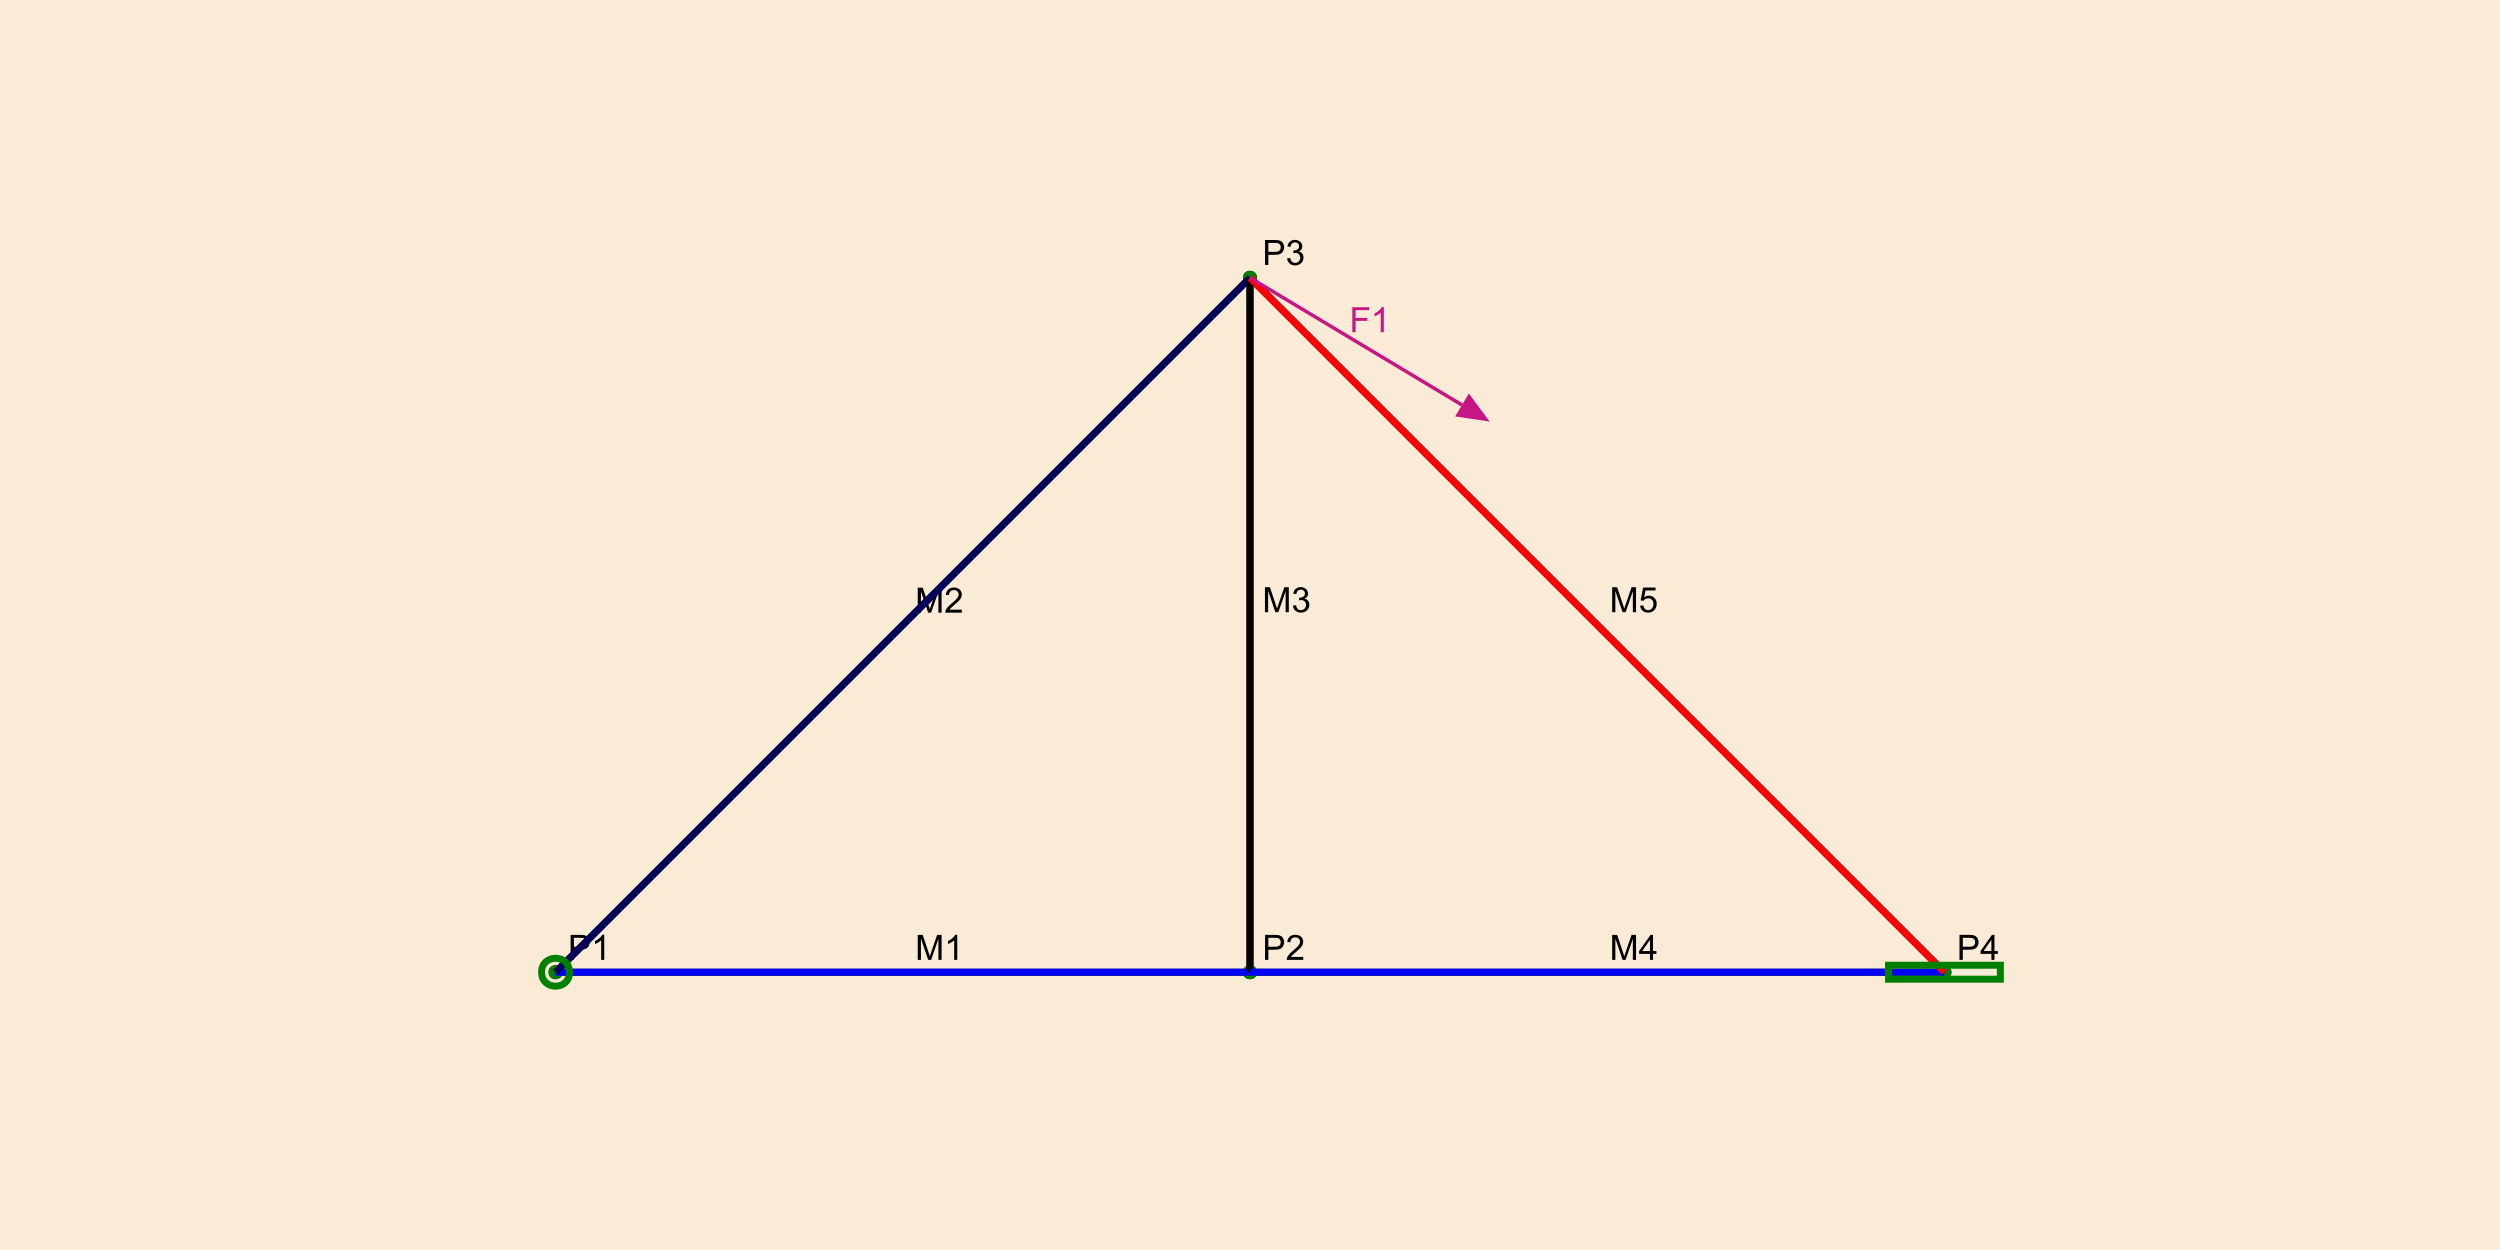
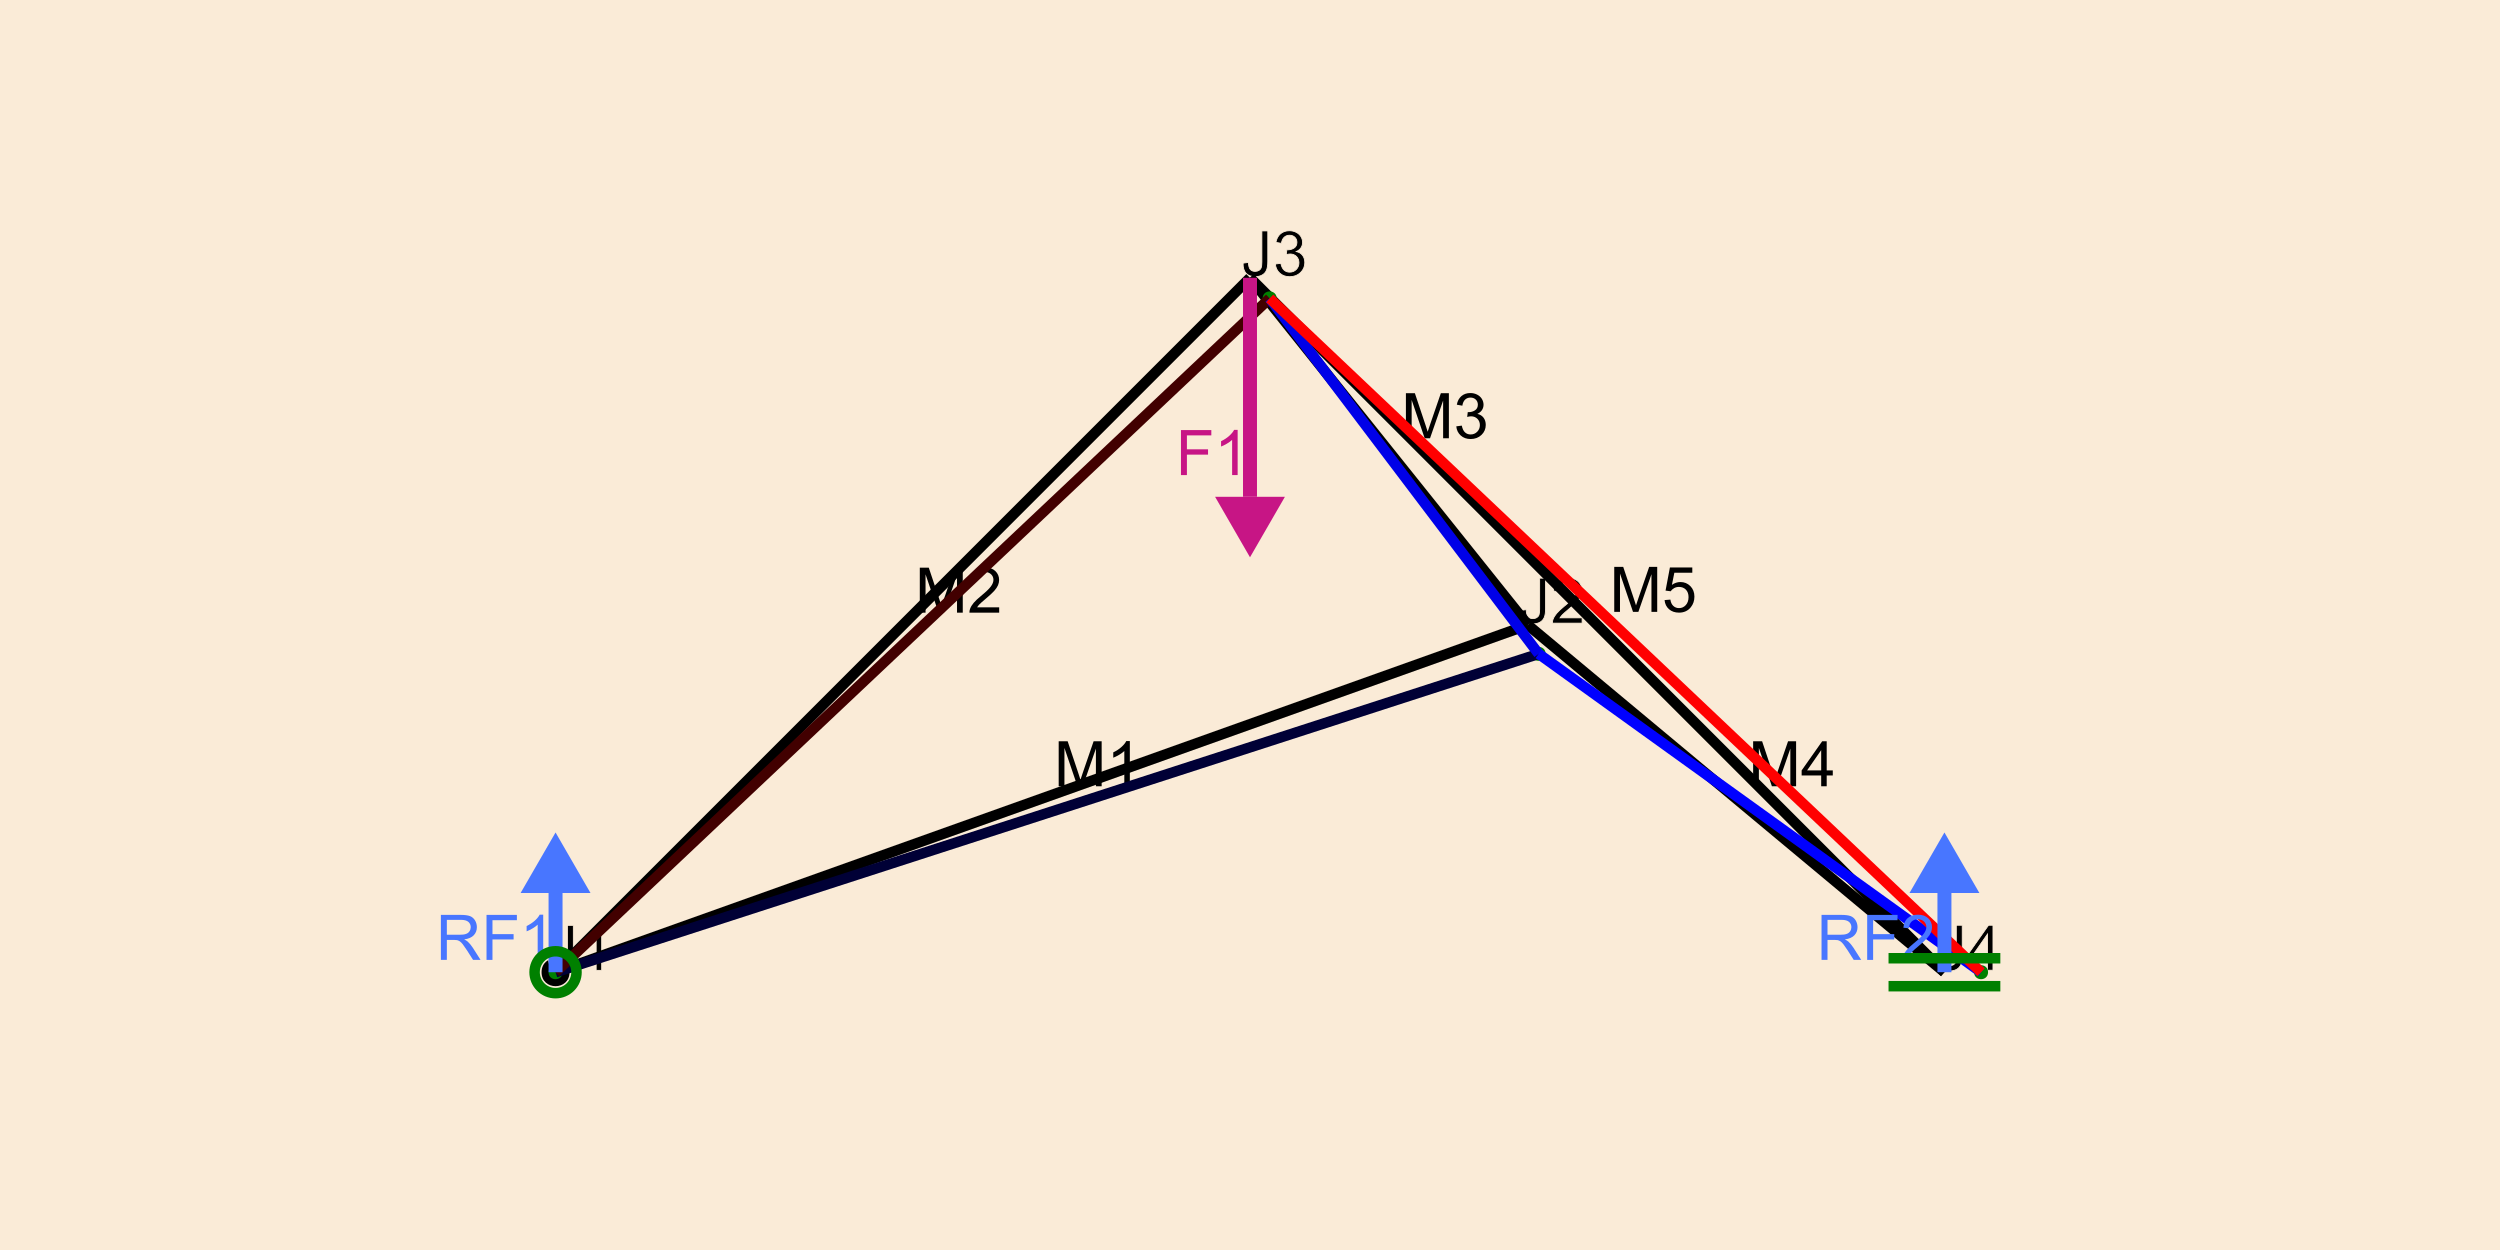
<svg xmlns="http://www.w3.org/2000/svg" xmlns:xlink="http://www.w3.org/1999/xlink" width="715.542pt" height="357.771pt" viewBox="0 0 715.542 357.771" version="1.1">
  <defs>
    <g>
      <symbol overflow="visible" id="glyph0-0">
-         <path style="stroke:none;" d="M 1.25 0 L 1.25 -6.25 L 6.25 -6.25 L 6.25 0 Z M 1.406 -0.156 L 6.094 -0.156 L 6.094 -6.094 L 1.406 -6.094 Z M 1.406 -0.156 " />
+         <path style="stroke:none;" d="M 2.25 0 L 2.25 -11.25 L 11.25 -11.25 L 11.25 0 Z M 2.531 -0.281 L 10.969 -0.281 L 10.969 -10.969 L 2.531 -10.969 Z M 2.531 -0.281 " />
      </symbol>
      <symbol overflow="visible" id="glyph0-1">
-         <path style="stroke:none;" d="M 0.773 0 L 0.773 -7.156 L 3.473 -7.156 C 3.945 -7.152 4.309 -7.133 4.562 -7.09 C 4.91 -7.027 5.203 -6.914 5.441 -6.754 C 5.68 -6.586 5.871 -6.355 6.016 -6.062 C 6.16 -5.766 6.234 -5.441 6.234 -5.086 C 6.234 -4.477 6.039 -3.961 5.652 -3.543 C 5.266 -3.117 4.566 -2.906 3.555 -2.91 L 1.719 -2.91 L 1.719 0 Z M 1.719 -3.754 L 3.57 -3.754 C 4.18 -3.75 4.613 -3.863 4.871 -4.094 C 5.125 -4.32 5.254 -4.641 5.258 -5.059 C 5.254 -5.355 5.18 -5.613 5.031 -5.828 C 4.879 -6.039 4.68 -6.18 4.434 -6.25 C 4.273 -6.289 3.98 -6.309 3.551 -6.312 L 1.719 -6.312 Z M 1.719 -3.754 " />
+         <path style="stroke:none;" d="M 1.336 0 L 1.336 -12.883 L 3.902 -12.883 L 6.953 -3.762 C 7.23 -2.91 7.434 -2.273 7.566 -1.855 C 7.711 -2.32 7.941 -3.008 8.254 -3.922 L 11.336 -12.883 L 13.633 -12.883 L 13.633 0 L 11.988 0 L 11.988 -10.785 L 8.242 0 L 6.707 0 L 2.98 -10.969 L 2.98 0 Z M 1.336 0 " />
      </symbol>
      <symbol overflow="visible" id="glyph0-2">
-         <path style="stroke:none;" d="M 3.727 0 L 2.848 0 L 2.848 -5.602 C 2.637 -5.398 2.359 -5.195 2.016 -4.992 C 1.672 -4.789 1.363 -4.637 1.09 -4.539 L 1.09 -5.391 C 1.582 -5.621 2.012 -5.898 2.379 -6.23 C 2.746 -6.555 3.004 -6.875 3.16 -7.188 L 3.727 -7.188 Z M 3.727 0 " />
+         <path style="stroke:none;" d="M 6.707 0 L 5.125 0 L 5.125 -10.082 C 4.742 -9.715 4.242 -9.352 3.625 -8.988 C 3.004 -8.625 2.449 -8.352 1.961 -8.172 L 1.961 -9.703 C 2.844 -10.117 3.617 -10.621 4.281 -11.215 C 4.941 -11.805 5.41 -12.379 5.688 -12.938 L 6.707 -12.938 Z M 6.707 0 " />
      </symbol>
      <symbol overflow="visible" id="glyph0-3">
-         <path style="stroke:none;" d="M 5.035 -0.844 L 5.035 0 L 0.305 0 C 0.297 -0.211 0.328 -0.414 0.406 -0.609 C 0.523 -0.93 0.719 -1.246 0.984 -1.562 C 1.25 -1.871 1.633 -2.234 2.133 -2.648 C 2.91 -3.281 3.434 -3.785 3.711 -4.16 C 3.98 -4.535 4.117 -4.887 4.121 -5.219 C 4.117 -5.566 3.992 -5.859 3.746 -6.102 C 3.496 -6.336 3.172 -6.457 2.773 -6.461 C 2.348 -6.457 2.012 -6.328 1.758 -6.078 C 1.5 -5.82 1.371 -5.469 1.371 -5.023 L 0.469 -5.117 C 0.531 -5.789 0.762 -6.305 1.168 -6.656 C 1.566 -7.008 2.109 -7.184 2.793 -7.188 C 3.477 -7.184 4.02 -6.992 4.422 -6.617 C 4.82 -6.234 5.02 -5.762 5.023 -5.199 C 5.02 -4.91 4.961 -4.629 4.848 -4.355 C 4.727 -4.074 4.535 -3.785 4.266 -3.48 C 3.992 -3.176 3.539 -2.754 2.91 -2.223 C 2.379 -1.777 2.039 -1.477 1.895 -1.32 C 1.742 -1.16 1.621 -1.004 1.523 -0.844 Z M 5.035 -0.844 " />
+         <path style="stroke:none;" d="M 9.062 -1.52 L 9.062 0 L 0.547 0 C 0.531 -0.379 0.594 -0.742 0.73 -1.098 C 0.945 -1.676 1.293 -2.25 1.77 -2.812 C 2.246 -3.375 2.934 -4.023 3.84 -4.766 C 5.238 -5.906 6.188 -6.816 6.68 -7.492 C 7.172 -8.16 7.418 -8.793 7.418 -9.395 C 7.418 -10.02 7.191 -10.551 6.746 -10.98 C 6.293 -11.41 5.711 -11.625 4.992 -11.629 C 4.23 -11.625 3.621 -11.395 3.164 -10.941 C 2.703 -10.48 2.469 -9.848 2.469 -9.043 L 0.844 -9.211 C 0.953 -10.422 1.371 -11.344 2.102 -11.984 C 2.824 -12.617 3.801 -12.938 5.027 -12.938 C 6.262 -12.938 7.238 -12.594 7.961 -11.91 C 8.68 -11.223 9.039 -10.371 9.043 -9.359 C 9.039 -8.84 8.934 -8.336 8.727 -7.84 C 8.512 -7.34 8.164 -6.812 7.676 -6.266 C 7.188 -5.711 6.375 -4.957 5.238 -4 C 4.285 -3.199 3.676 -2.66 3.41 -2.379 C 3.141 -2.094 2.918 -1.805 2.742 -1.52 Z M 9.062 -1.52 " />
      </symbol>
      <symbol overflow="visible" id="glyph0-4">
-         <path style="stroke:none;" d="M 0.422 -1.891 L 1.297 -2.008 C 1.395 -1.504 1.566 -1.145 1.812 -0.93 C 2.055 -0.707 2.352 -0.598 2.699 -0.602 C 3.109 -0.598 3.457 -0.742 3.746 -1.031 C 4.027 -1.316 4.172 -1.668 4.176 -2.094 C 4.172 -2.492 4.039 -2.824 3.777 -3.09 C 3.512 -3.348 3.176 -3.48 2.773 -3.484 C 2.602 -3.48 2.395 -3.449 2.152 -3.391 L 2.25 -4.16 C 2.309 -4.152 2.355 -4.148 2.391 -4.148 C 2.766 -4.148 3.102 -4.246 3.402 -4.441 C 3.699 -4.637 3.848 -4.938 3.852 -5.348 C 3.848 -5.664 3.738 -5.93 3.523 -6.145 C 3.305 -6.355 3.023 -6.461 2.68 -6.465 C 2.336 -6.461 2.051 -6.355 1.824 -6.141 C 1.594 -5.926 1.449 -5.602 1.387 -5.176 L 0.508 -5.332 C 0.613 -5.918 0.855 -6.371 1.238 -6.699 C 1.617 -7.02 2.094 -7.184 2.66 -7.188 C 3.051 -7.184 3.41 -7.098 3.738 -6.934 C 4.066 -6.762 4.316 -6.535 4.496 -6.25 C 4.668 -5.957 4.758 -5.648 4.758 -5.328 C 4.758 -5.016 4.672 -4.734 4.508 -4.48 C 4.336 -4.227 4.09 -4.023 3.77 -3.875 C 4.191 -3.773 4.523 -3.574 4.758 -3.27 C 4.992 -2.961 5.109 -2.574 5.109 -2.113 C 5.109 -1.484 4.879 -0.953 4.426 -0.523 C 3.965 -0.09 3.391 0.121 2.695 0.125 C 2.066 0.121 1.543 -0.062 1.129 -0.434 C 0.711 -0.809 0.477 -1.293 0.422 -1.891 Z M 0.422 -1.891 " />
+         <path style="stroke:none;" d="M 0.758 -3.402 L 2.336 -3.613 C 2.516 -2.711 2.824 -2.062 3.266 -1.672 C 3.699 -1.273 4.23 -1.078 4.859 -1.082 C 5.602 -1.078 6.23 -1.336 6.746 -1.855 C 7.254 -2.367 7.512 -3.004 7.516 -3.77 C 7.512 -4.492 7.273 -5.094 6.801 -5.566 C 6.324 -6.035 5.723 -6.27 4.992 -6.273 C 4.691 -6.27 4.316 -6.211 3.875 -6.102 L 4.051 -7.488 C 4.152 -7.473 4.238 -7.465 4.305 -7.469 C 4.977 -7.465 5.582 -7.641 6.125 -7.996 C 6.66 -8.344 6.93 -8.887 6.934 -9.625 C 6.93 -10.199 6.734 -10.68 6.344 -11.062 C 5.949 -11.445 5.441 -11.637 4.824 -11.637 C 4.207 -11.637 3.695 -11.441 3.285 -11.055 C 2.875 -10.668 2.613 -10.09 2.496 -9.316 L 0.914 -9.598 C 1.105 -10.656 1.543 -11.477 2.23 -12.062 C 2.914 -12.645 3.766 -12.938 4.789 -12.938 C 5.488 -12.938 6.137 -12.785 6.73 -12.484 C 7.32 -12.18 7.773 -11.77 8.09 -11.25 C 8.402 -10.727 8.559 -10.172 8.562 -9.59 C 8.559 -9.031 8.41 -8.523 8.113 -8.066 C 7.812 -7.609 7.371 -7.246 6.785 -6.977 C 7.547 -6.801 8.137 -6.438 8.562 -5.883 C 8.98 -5.328 9.191 -4.633 9.195 -3.805 C 9.191 -2.676 8.781 -1.723 7.965 -0.945 C 7.141 -0.164 6.105 0.223 4.852 0.227 C 3.719 0.223 2.777 -0.109 2.035 -0.781 C 1.285 -1.453 0.859 -2.328 0.758 -3.402 Z M 0.758 -3.402 " />
      </symbol>
      <symbol overflow="visible" id="glyph0-5">
-         <path style="stroke:none;" d="M 3.234 0 L 3.234 -1.715 L 0.125 -1.715 L 0.125 -2.52 L 3.395 -7.156 L 4.109 -7.156 L 4.109 -2.52 L 5.078 -2.52 L 5.078 -1.715 L 4.109 -1.715 L 4.109 0 Z M 3.234 -2.52 L 3.234 -5.746 L 0.992 -2.52 Z M 3.234 -2.52 " />
+         <path style="stroke:none;" d="M 5.82 0 L 5.82 -3.086 L 0.227 -3.086 L 0.227 -4.535 L 6.109 -12.883 L 7.398 -12.883 L 7.398 -4.535 L 9.141 -4.535 L 9.141 -3.086 L 7.398 -3.086 L 7.398 0 Z M 5.82 -4.535 L 5.82 -10.344 L 1.785 -4.535 Z M 5.82 -4.535 " />
      </symbol>
      <symbol overflow="visible" id="glyph0-6">
-         <path style="stroke:none;" d="M 0.742 0 L 0.742 -7.156 L 2.168 -7.156 L 3.863 -2.09 C 4.016 -1.617 4.129 -1.266 4.203 -1.031 C 4.281 -1.289 4.41 -1.672 4.586 -2.18 L 6.297 -7.156 L 7.574 -7.156 L 7.574 0 L 6.66 0 L 6.66 -5.992 L 4.578 0 L 3.727 0 L 1.656 -6.094 L 1.656 0 Z M 0.742 0 " />
+         <path style="stroke:none;" d="M 0.746 -3.375 L 2.406 -3.516 C 2.527 -2.707 2.812 -2.098 3.266 -1.691 C 3.711 -1.281 4.254 -1.078 4.887 -1.082 C 5.648 -1.078 6.293 -1.363 6.82 -1.941 C 7.344 -2.512 7.605 -3.273 7.609 -4.227 C 7.605 -5.125 7.352 -5.84 6.848 -6.363 C 6.34 -6.883 5.676 -7.141 4.859 -7.145 C 4.344 -7.141 3.887 -7.027 3.48 -6.797 C 3.07 -6.566 2.746 -6.266 2.516 -5.898 L 1.027 -6.09 L 2.277 -12.711 L 8.684 -12.711 L 8.684 -11.195 L 3.543 -11.195 L 2.848 -7.734 C 3.621 -8.273 4.43 -8.543 5.281 -8.543 C 6.402 -8.543 7.352 -8.152 8.129 -7.371 C 8.898 -6.59 9.285 -5.586 9.289 -4.367 C 9.285 -3.195 8.945 -2.188 8.27 -1.344 C 7.441 -0.301 6.316 0.215 4.887 0.219 C 3.715 0.215 2.758 -0.109 2.016 -0.766 C 1.273 -1.418 0.848 -2.289 0.746 -3.375 Z M 0.746 -3.375 " />
      </symbol>
      <symbol overflow="visible" id="glyph0-7">
-         <path style="stroke:none;" d="M 0.414 -1.875 L 1.336 -1.953 C 1.406 -1.5 1.562 -1.164 1.812 -0.941 C 2.059 -0.711 2.359 -0.598 2.715 -0.602 C 3.137 -0.598 3.496 -0.758 3.789 -1.078 C 4.078 -1.398 4.223 -1.82 4.227 -2.348 C 4.223 -2.848 4.082 -3.242 3.805 -3.535 C 3.52 -3.82 3.152 -3.965 2.699 -3.969 C 2.414 -3.965 2.16 -3.902 1.934 -3.777 C 1.707 -3.648 1.527 -3.48 1.398 -3.277 L 0.57 -3.383 L 1.266 -7.062 L 4.824 -7.062 L 4.824 -6.219 L 1.969 -6.219 L 1.582 -4.297 C 2.012 -4.594 2.461 -4.746 2.934 -4.746 C 3.555 -4.746 4.082 -4.527 4.516 -4.094 C 4.941 -3.66 5.156 -3.105 5.16 -2.426 C 5.156 -1.777 4.969 -1.215 4.594 -0.746 C 4.133 -0.168 3.504 0.117 2.715 0.121 C 2.059 0.117 1.527 -0.062 1.121 -0.426 C 0.707 -0.789 0.473 -1.273 0.414 -1.875 Z M 0.414 -1.875 " />
+         <path style="stroke:none;" d="M 1.477 0 L 1.477 -12.883 L 10.168 -12.883 L 10.168 -11.363 L 3.18 -11.363 L 3.18 -7.375 L 9.227 -7.375 L 9.227 -5.852 L 3.18 -5.852 L 3.18 0 Z M 1.477 0 " />
      </symbol>
      <symbol overflow="visible" id="glyph0-8">
-         <path style="stroke:none;" d="M 0.82 0 L 0.82 -7.156 L 5.648 -7.156 L 5.648 -6.312 L 1.766 -6.312 L 1.766 -4.098 L 5.125 -4.098 L 5.125 -3.25 L 1.766 -3.25 L 1.766 0 Z M 0.82 0 " />
+         <path style="stroke:none;" d="M 1.414 0 L 1.414 -12.883 L 7.129 -12.883 C 8.273 -12.879 9.145 -12.762 9.746 -12.535 C 10.34 -12.301 10.82 -11.895 11.18 -11.312 C 11.535 -10.723 11.711 -10.074 11.715 -9.367 C 11.711 -8.453 11.418 -7.684 10.828 -7.059 C 10.234 -6.43 9.32 -6.031 8.086 -5.863 C 8.535 -5.645 8.875 -5.43 9.113 -5.219 C 9.605 -4.762 10.078 -4.191 10.531 -3.508 L 12.77 0 L 10.625 0 L 8.922 -2.68 C 8.418 -3.449 8.008 -4.043 7.688 -4.453 C 7.367 -4.863 7.078 -5.148 6.824 -5.316 C 6.566 -5.477 6.309 -5.594 6.047 -5.66 C 5.852 -5.699 5.535 -5.719 5.098 -5.723 L 3.121 -5.723 L 3.121 0 Z M 3.121 -7.199 L 6.785 -7.199 C 7.562 -7.195 8.172 -7.273 8.613 -7.438 C 9.051 -7.594 9.383 -7.852 9.613 -8.211 C 9.84 -8.562 9.953 -8.949 9.957 -9.367 C 9.953 -9.973 9.734 -10.473 9.293 -10.871 C 8.852 -11.262 8.152 -11.461 7.199 -11.461 L 3.121 -11.461 Z M 3.121 -7.199 " />
      </symbol>
    </g>
  </defs>
-   <g id="surface101">
+   <g id="surface571">
    <rect x="0" y="0" width="715.542" height="357.771" style="fill:rgb(98.039%,92.157%,84.314%);fill-opacity:1;stroke:none;" />
-     <path style=" stroke:none;fill-rule:nonzero;fill:rgb(0%,0%,0%);fill-opacity:1;" d="M 161.008 278.266 C 161.008 280.934 157.008 280.934 157.008 278.266 C 157.008 275.598 161.008 275.598 161.008 278.266 " />
+     <path style=" stroke:none;fill-rule:nonzero;fill:rgb(0%,0%,0%);fill-opacity:1;" d="M 163.008 278.266 C 163.008 283.598 155.008 283.598 155.008 278.266 C 155.008 272.934 163.008 272.934 163.008 278.266 " />
+     <path style="fill-rule:nonzero;fill:rgb(0%,0%,0%);fill-opacity:1;stroke-width:0.25;stroke-linecap:butt;stroke-linejoin:miter;stroke:rgb(98.039%,92.157%,84.314%);stroke-opacity:1;stroke-miterlimit:10;" d="M 157.023 274.078 L 158.559 273.867 C 158.598 274.852 158.781 275.527 159.113 275.891 C 159.438 276.254 159.895 276.434 160.477 276.434 C 160.902 276.434 161.27 276.336 161.582 276.141 C 161.891 275.945 162.105 275.68 162.227 275.34 C 162.34 275.008 162.398 274.469 162.402 273.727 L 162.402 264.852 L 164.105 264.852 L 164.105 273.629 C 164.102 274.711 163.973 275.547 163.715 276.137 C 163.453 276.73 163.039 277.18 162.477 277.488 C 161.906 277.797 161.242 277.949 160.484 277.953 C 159.352 277.949 158.488 277.629 157.887 276.98 C 157.285 276.332 156.996 275.363 157.023 274.078 Z M 172.211 277.734 L 170.629 277.734 L 170.629 267.652 C 170.246 268.02 169.746 268.383 169.129 268.746 C 168.508 269.109 167.953 269.383 167.465 269.562 L 167.465 268.031 C 168.348 267.617 169.121 267.113 169.785 266.52 C 170.445 265.93 170.914 265.355 171.191 264.797 L 172.211 264.797 Z M 175.516 277.734 " />
+     <path style=" stroke:none;fill-rule:nonzero;fill:rgb(98.039%,92.157%,84.314%);fill-opacity:1;" d="M 441.277 178.887 C 441.277 184.219 433.277 184.219 433.277 178.887 C 433.277 173.551 441.277 173.551 441.277 178.887 " />
+     <path style="fill-rule:nonzero;fill:rgb(0%,0%,0%);fill-opacity:1;stroke-width:0.25;stroke-linecap:butt;stroke-linejoin:miter;stroke:rgb(98.039%,92.157%,84.314%);stroke-opacity:1;stroke-miterlimit:10;" d="M 435.289 174.699 L 436.824 174.488 C 436.863 175.473 437.047 176.148 437.379 176.512 C 437.703 176.875 438.16 177.055 438.742 177.055 C 439.168 177.055 439.535 176.957 439.848 176.762 C 440.156 176.566 440.371 176.301 440.492 175.961 C 440.605 175.629 440.664 175.09 440.668 174.348 L 440.668 165.473 L 442.371 165.473 L 442.371 174.25 C 442.367 175.332 442.238 176.168 441.98 176.758 C 441.719 177.352 441.305 177.801 440.742 178.109 C 440.172 178.418 439.508 178.57 438.75 178.574 C 437.617 178.57 436.754 178.25 436.152 177.602 C 435.551 176.953 435.262 175.984 435.289 174.699 Z M 452.832 176.836 L 452.832 178.355 L 444.316 178.355 C 444.301 177.977 444.363 177.613 444.5 177.258 C 444.715 176.68 445.062 176.105 445.539 175.543 C 446.016 174.98 446.703 174.332 447.609 173.59 C 449.008 172.449 449.957 171.539 450.449 170.863 C 450.941 170.195 451.188 169.562 451.188 168.961 C 451.188 168.336 450.961 167.805 450.516 167.375 C 450.062 166.945 449.48 166.73 448.762 166.727 C 448 166.73 447.391 166.961 446.934 167.414 C 446.473 167.875 446.238 168.508 446.238 169.312 L 444.613 169.145 C 444.723 167.934 445.141 167.012 445.871 166.371 C 446.594 165.738 447.57 165.418 448.797 165.418 C 450.031 165.418 451.008 165.762 451.73 166.445 C 452.449 167.133 452.809 167.984 452.812 168.996 C 452.809 169.516 452.703 170.02 452.496 170.516 C 452.281 171.016 451.934 171.543 451.445 172.09 C 450.957 172.645 450.145 173.398 449.008 174.355 C 448.055 175.156 447.445 175.695 447.18 175.977 C 446.91 176.262 446.688 176.551 446.512 176.836 Z M 453.781 178.355 " />
+     <path style=" stroke:none;fill-rule:nonzero;fill:rgb(98.039%,92.157%,84.314%);fill-opacity:1;" d="M 361.77 79.504 C 361.77 84.84 353.77 84.84 353.77 79.504 C 353.77 74.172 361.77 74.172 361.77 79.504 " />
+     <path style="fill-rule:nonzero;fill:rgb(0%,0%,0%);fill-opacity:1;stroke-width:0.25;stroke-linecap:butt;stroke-linejoin:miter;stroke:rgb(98.039%,92.157%,84.314%);stroke-opacity:1;stroke-miterlimit:10;" d="M 355.785 75.316 L 357.32 75.105 C 357.359 76.09 357.543 76.766 357.875 77.129 C 358.199 77.492 358.656 77.672 359.238 77.672 C 359.664 77.672 360.031 77.574 360.344 77.379 C 360.652 77.184 360.867 76.918 360.988 76.578 C 361.102 76.246 361.16 75.707 361.164 74.965 L 361.164 66.09 L 362.867 66.09 L 362.867 74.867 C 362.863 75.949 362.734 76.785 362.477 77.375 C 362.215 77.969 361.801 78.418 361.238 78.727 C 360.668 79.035 360.004 79.188 359.246 79.191 C 358.113 79.188 357.25 78.867 356.648 78.219 C 356.047 77.57 355.758 76.602 355.785 75.316 Z M 365.023 75.57 L 366.602 75.359 C 366.781 76.262 367.09 76.91 367.531 77.301 C 367.965 77.699 368.496 77.895 369.125 77.891 C 369.867 77.895 370.496 77.637 371.012 77.117 C 371.52 76.605 371.777 75.969 371.781 75.203 C 371.777 74.48 371.539 73.879 371.066 73.406 C 370.59 72.938 369.988 72.703 369.258 72.699 C 368.957 72.703 368.582 72.762 368.141 72.871 L 368.316 71.484 C 368.418 71.5 368.504 71.508 368.57 71.504 C 369.242 71.508 369.848 71.332 370.391 70.977 C 370.926 70.629 371.195 70.086 371.199 69.348 C 371.195 68.773 371 68.293 370.609 67.91 C 370.215 67.527 369.707 67.336 369.09 67.336 C 368.473 67.336 367.961 67.531 367.551 67.918 C 367.141 68.305 366.879 68.883 366.762 69.656 L 365.18 69.375 C 365.371 68.316 365.809 67.496 366.496 66.91 C 367.18 66.328 368.031 66.035 369.055 66.035 C 369.754 66.035 370.402 66.188 370.996 66.488 C 371.586 66.793 372.039 67.203 372.355 67.723 C 372.668 68.246 372.824 68.801 372.828 69.383 C 372.824 69.941 372.676 70.449 372.379 70.906 C 372.078 71.363 371.637 71.727 371.051 71.996 C 371.812 72.172 372.402 72.535 372.828 73.09 C 373.246 73.645 373.457 74.34 373.461 75.168 C 373.457 76.297 373.047 77.25 372.23 78.027 C 371.406 78.809 370.371 79.195 369.117 79.199 C 367.984 79.195 367.043 78.863 366.301 78.191 C 365.551 77.52 365.125 76.645 365.023 75.57 Z M 374.277 78.973 " />
+     <path style=" stroke:none;fill-rule:nonzero;fill:rgb(98.039%,92.157%,84.314%);fill-opacity:1;" d="M 560.531 278.266 C 560.531 283.598 552.531 283.598 552.531 278.266 C 552.531 272.934 560.531 272.934 560.531 278.266 " />
+     <path style="fill-rule:nonzero;fill:rgb(0%,0%,0%);fill-opacity:1;stroke-width:0.25;stroke-linecap:butt;stroke-linejoin:miter;stroke:rgb(98.039%,92.157%,84.314%);stroke-opacity:1;stroke-miterlimit:10;" d="M 554.547 274.051 L 556.082 273.84 C 556.121 274.824 556.305 275.5 556.637 275.863 C 556.961 276.227 557.418 276.406 558 276.406 C 558.426 276.406 558.793 276.309 559.105 276.113 C 559.414 275.918 559.629 275.652 559.75 275.312 C 559.863 274.98 559.922 274.441 559.926 273.699 L 559.926 264.824 L 561.629 264.824 L 561.629 273.602 C 561.625 274.684 561.496 275.52 561.238 276.109 C 560.977 276.703 560.562 277.152 560 277.461 C 559.43 277.77 558.766 277.922 558.008 277.926 C 556.875 277.922 556.012 277.602 555.41 276.953 C 554.809 276.305 554.52 275.336 554.547 274.051 Z M 568.848 277.707 L 568.848 274.621 L 563.254 274.621 L 563.254 273.172 L 569.137 264.824 L 570.426 264.824 L 570.426 273.172 L 572.168 273.172 L 572.168 274.621 L 570.426 274.621 L 570.426 277.707 Z M 568.848 273.172 L 568.848 267.363 L 564.812 273.172 Z M 573.039 277.707 " />
+     <path style="fill:none;stroke-width:3;stroke-linecap:butt;stroke-linejoin:miter;stroke:rgb(0%,0%,0%);stroke-opacity:1;stroke-miterlimit:10;" d="M 159.008 278.266 L 437.277 178.887 " />
    <g style="fill:rgb(0%,0%,0%);fill-opacity:1;">
-       <use xlink:href="#glyph0-1" x="162.545" y="274.731" />
-       <use xlink:href="#glyph0-2" x="169.215" y="274.731" />
+       <use xlink:href="#glyph0-1" x="301.678" y="225.04" />
+       <use xlink:href="#glyph0-2" x="316.672" y="225.04" />
    </g>
-     <path style=" stroke:none;fill-rule:nonzero;fill:rgb(0%,0%,0%);fill-opacity:1;" d="M 359.77 278.266 C 359.77 280.934 355.77 280.934 355.77 278.266 C 355.77 275.598 359.77 275.598 359.77 278.266 " />
+     <path style="fill:none;stroke-width:3;stroke-linecap:butt;stroke-linejoin:miter;stroke:rgb(0%,0%,0%);stroke-opacity:1;stroke-miterlimit:10;" d="M 159.008 278.266 L 357.77 79.504 " />
    <g style="fill:rgb(0%,0%,0%);fill-opacity:1;">
-       <use xlink:href="#glyph0-1" x="361.306" y="274.731" />
-       <use xlink:href="#glyph0-3" x="367.976" y="274.731" />
+       <use xlink:href="#glyph0-1" x="261.926" y="175.35" />
+       <use xlink:href="#glyph0-3" x="276.92" y="175.35" />
    </g>
-     <path style=" stroke:none;fill-rule:nonzero;fill:rgb(0%,0%,0%);fill-opacity:1;" d="M 359.77 79.504 C 359.77 82.172 355.77 82.172 355.77 79.504 C 355.77 76.84 359.77 76.84 359.77 79.504 " />
+     <path style="fill:none;stroke-width:3;stroke-linecap:butt;stroke-linejoin:miter;stroke:rgb(0%,0%,0%);stroke-opacity:1;stroke-miterlimit:10;" d="M 437.277 178.887 L 357.77 79.504 " />
    <g style="fill:rgb(0%,0%,0%);fill-opacity:1;">
-       <use xlink:href="#glyph0-1" x="361.306" y="75.842" />
-       <use xlink:href="#glyph0-4" x="367.976" y="75.842" />
+       <use xlink:href="#glyph0-1" x="401.059" y="125.431" />
+       <use xlink:href="#glyph0-4" x="416.053" y="125.431" />
    </g>
-     <path style=" stroke:none;fill-rule:nonzero;fill:rgb(0%,0%,0%);fill-opacity:1;" d="M 558.531 278.266 C 558.531 280.934 554.531 280.934 554.531 278.266 C 554.531 275.598 558.531 275.598 558.531 278.266 " />
+     <path style="fill:none;stroke-width:3;stroke-linecap:butt;stroke-linejoin:miter;stroke:rgb(0%,0%,0%);stroke-opacity:1;stroke-miterlimit:10;" d="M 437.277 178.887 L 556.531 278.266 " />
    <g style="fill:rgb(0%,0%,0%);fill-opacity:1;">
-       <use xlink:href="#glyph0-1" x="560.068" y="274.731" />
-       <use xlink:href="#glyph0-5" x="566.738" y="274.731" />
+       <use xlink:href="#glyph0-1" x="500.44" y="225.04" />
+       <use xlink:href="#glyph0-5" x="515.434" y="225.04" />
    </g>
-     <path style="fill:none;stroke-width:2;stroke-linecap:butt;stroke-linejoin:miter;stroke:rgb(0%,0%,0%);stroke-opacity:1;stroke-miterlimit:10;" d="M 159.008 278.266 L 357.77 278.266 " />
+     <path style="fill:none;stroke-width:3;stroke-linecap:butt;stroke-linejoin:miter;stroke:rgb(0%,0%,0%);stroke-opacity:1;stroke-miterlimit:10;" d="M 357.77 79.504 L 556.531 278.266 " />
    <g style="fill:rgb(0%,0%,0%);fill-opacity:1;">
-       <use xlink:href="#glyph0-6" x="261.926" y="274.731" />
-       <use xlink:href="#glyph0-2" x="270.256" y="274.731" />
-     </g>
-     <path style="fill:none;stroke-width:2;stroke-linecap:butt;stroke-linejoin:miter;stroke:rgb(0%,0%,0%);stroke-opacity:1;stroke-miterlimit:10;" d="M 159.008 278.266 L 357.77 79.504 " />
-     <g style="fill:rgb(0%,0%,0%);fill-opacity:1;">
-       <use xlink:href="#glyph0-6" x="261.926" y="175.35" />
-       <use xlink:href="#glyph0-3" x="270.256" y="175.35" />
-     </g>
-     <path style="fill:none;stroke-width:2;stroke-linecap:butt;stroke-linejoin:miter;stroke:rgb(0%,0%,0%);stroke-opacity:1;stroke-miterlimit:10;" d="M 357.77 278.266 L 357.77 79.504 " />
-     <g style="fill:rgb(0%,0%,0%);fill-opacity:1;">
-       <use xlink:href="#glyph0-6" x="361.306" y="175.223" />
-       <use xlink:href="#glyph0-4" x="369.636" y="175.223" />
-     </g>
-     <path style="fill:none;stroke-width:2;stroke-linecap:butt;stroke-linejoin:miter;stroke:rgb(0%,0%,0%);stroke-opacity:1;stroke-miterlimit:10;" d="M 357.77 278.266 L 556.531 278.266 " />
-     <g style="fill:rgb(0%,0%,0%);fill-opacity:1;">
-       <use xlink:href="#glyph0-6" x="460.687" y="274.731" />
-       <use xlink:href="#glyph0-5" x="469.017" y="274.731" />
-     </g>
-     <path style="fill:none;stroke-width:2;stroke-linecap:butt;stroke-linejoin:miter;stroke:rgb(0%,0%,0%);stroke-opacity:1;stroke-miterlimit:10;" d="M 357.77 79.504 L 556.531 278.266 " />
-     <g style="fill:rgb(0%,0%,0%);fill-opacity:1;">
-       <use xlink:href="#glyph0-6" x="460.687" y="175.228" />
-       <use xlink:href="#glyph0-7" x="469.017" y="175.228" />
+       <use xlink:href="#glyph0-1" x="460.687" y="175.13" />
+       <use xlink:href="#glyph0-6" x="475.681" y="175.13" />
    </g>
    <path style=" stroke:none;fill-rule:nonzero;fill:rgb(0%,50.196%,0%);fill-opacity:1;" d="M 161.008 278.266 C 161.008 280.934 157.008 280.934 157.008 278.266 C 157.008 275.598 161.008 275.598 161.008 278.266 " />
-     <path style=" stroke:none;fill-rule:nonzero;fill:rgb(0%,50.196%,0%);fill-opacity:1;" d="M 359.77 278.266 C 359.77 280.934 355.77 280.934 355.77 278.266 C 355.77 275.598 359.77 275.598 359.77 278.266 " />
-     <path style=" stroke:none;fill-rule:nonzero;fill:rgb(0%,50.196%,0%);fill-opacity:1;" d="M 359.77 79.504 C 359.77 82.172 355.77 82.172 355.77 79.504 C 355.77 76.84 359.77 76.84 359.77 79.504 " />
-     <path style=" stroke:none;fill-rule:nonzero;fill:rgb(0%,50.196%,0%);fill-opacity:1;" d="M 558.531 278.266 C 558.531 280.934 554.531 280.934 554.531 278.266 C 554.531 275.598 558.531 275.598 558.531 278.266 " />
-     <path style="fill:none;stroke-width:2;stroke-linecap:butt;stroke-linejoin:miter;stroke:rgb(0%,0%,100%);stroke-opacity:1;stroke-miterlimit:10;" d="M 159.008 278.266 L 357.77 278.266 " />
-     <path style="fill:none;stroke-width:2;stroke-linecap:butt;stroke-linejoin:miter;stroke:rgb(0%,0%,35.355%);stroke-opacity:1;stroke-miterlimit:10;" d="M 159.008 278.266 L 357.77 79.504 " />
-     <path style="fill:none;stroke-width:2;stroke-linecap:butt;stroke-linejoin:miter;stroke:rgb(0%,0%,0%);stroke-opacity:1;stroke-miterlimit:10;" d="M 357.77 278.266 L 357.77 79.504 " />
-     <path style="fill:none;stroke-width:2;stroke-linecap:butt;stroke-linejoin:miter;stroke:rgb(0%,0%,100%);stroke-opacity:1;stroke-miterlimit:10;" d="M 357.77 278.266 L 556.531 278.266 " />
-     <path style="fill:none;stroke-width:2;stroke-linecap:butt;stroke-linejoin:miter;stroke:rgb(100%,0%,0%);stroke-opacity:1;stroke-miterlimit:10;" d="M 357.77 79.504 L 556.531 278.266 " />
-     <path style="fill:none;stroke-width:1;stroke-linecap:butt;stroke-linejoin:miter;stroke:rgb(78.039%,8.235%,52.157%);stroke-opacity:1;stroke-miterlimit:10;" d="M 357.77 79.504 L 418.449 115.91 " />
-     <path style=" stroke:none;fill-rule:nonzero;fill:rgb(78.039%,8.235%,52.157%);fill-opacity:1;" d="M 420.418 112.629 L 426.371 120.664 L 416.48 119.191 " />
+     <path style=" stroke:none;fill-rule:nonzero;fill:rgb(0%,50.196%,0%);fill-opacity:1;" d="M 442.387 187.148 C 442.387 189.816 438.387 189.816 438.387 187.148 C 438.387 184.484 442.387 184.484 442.387 187.148 " />
+     <path style=" stroke:none;fill-rule:nonzero;fill:rgb(0%,50.196%,0%);fill-opacity:1;" d="M 365.398 85.398 C 365.398 88.066 361.398 88.066 361.398 85.398 C 361.398 82.734 365.398 82.734 365.398 85.398 " />
+     <path style=" stroke:none;fill-rule:nonzero;fill:rgb(0%,50.196%,0%);fill-opacity:1;" d="M 569.016 278.266 C 569.016 280.934 565.016 280.934 565.016 278.266 C 565.016 275.598 569.016 275.598 569.016 278.266 " />
+     <path style="fill:none;stroke-width:3;stroke-linecap:butt;stroke-linejoin:miter;stroke:rgb(0%,0%,21.149%);stroke-opacity:1;stroke-miterlimit:10;" d="M 159.008 278.266 L 440.387 187.148 " />
+     <path style="fill:none;stroke-width:3;stroke-linecap:butt;stroke-linejoin:miter;stroke:rgb(25.926%,0%,0%);stroke-opacity:1;stroke-miterlimit:10;" d="M 159.008 278.266 L 363.398 85.398 " />
+     <path style="fill:none;stroke-width:3;stroke-linecap:butt;stroke-linejoin:miter;stroke:rgb(0%,0%,91.093%);stroke-opacity:1;stroke-miterlimit:10;" d="M 440.387 187.148 L 363.398 85.398 " />
+     <path style="fill:none;stroke-width:3;stroke-linecap:butt;stroke-linejoin:miter;stroke:rgb(0%,0%,100%);stroke-opacity:1;stroke-miterlimit:10;" d="M 440.387 187.148 L 567.016 278.266 " />
+     <path style="fill:none;stroke-width:3;stroke-linecap:butt;stroke-linejoin:miter;stroke:rgb(100%,0%,0%);stroke-opacity:1;stroke-miterlimit:10;" d="M 363.398 85.398 L 567.016 278.266 " />
+     <path style="fill:none;stroke-width:4;stroke-linecap:butt;stroke-linejoin:miter;stroke:rgb(78.039%,8.235%,52.157%);stroke-opacity:1;stroke-miterlimit:10;" d="M 357.77 79.504 L 357.77 142.184 " />
+     <path style=" stroke:none;fill-rule:nonzero;fill:rgb(78.039%,8.235%,52.157%);fill-opacity:1;" d="M 367.77 142.184 L 357.77 159.504 L 347.77 142.184 " />
    <g style="fill:rgb(78.039%,8.235%,52.157%);fill-opacity:1;">
-       <use xlink:href="#glyph0-8" x="386.236" y="95.084" />
-       <use xlink:href="#glyph0-2" x="392.344" y="95.084" />
+       <use xlink:href="#glyph0-7" x="336.534" y="135.978" />
+       <use xlink:href="#glyph0-2" x="347.529" y="135.978" />
    </g>
-     <path style="fill:none;stroke-width:2;stroke-linecap:butt;stroke-linejoin:miter;stroke:rgb(0%,50.196%,0%);stroke-opacity:1;stroke-miterlimit:10;" d="M 163.008 278.266 C 163.008 283.598 155.008 283.598 155.008 278.266 C 155.008 272.934 163.008 272.934 163.008 278.266 " />
-     <path style="fill:none;stroke-width:2;stroke-linecap:butt;stroke-linejoin:miter;stroke:rgb(0%,50.196%,0%);stroke-opacity:1;stroke-miterlimit:10;" d="M 540.531 276.266 L 572.531 276.266 L 572.531 280.266 L 540.531 280.266 Z M 540.531 276.266 " />
+     <path style="fill:none;stroke-width:4;stroke-linecap:butt;stroke-linejoin:miter;stroke:rgb(28.235%,46.275%,100%);stroke-opacity:1;stroke-miterlimit:10;" d="M 159.008 278.266 L 159.008 255.586 " />
+     <path style=" stroke:none;fill-rule:nonzero;fill:rgb(28.235%,46.275%,100%);fill-opacity:1;" d="M 149.008 255.586 L 159.008 238.266 L 169.008 255.586 " />
+     <g style="fill:rgb(28.235%,46.275%,100%);fill-opacity:1;">
+       <use xlink:href="#glyph0-8" x="124.774" y="274.739" />
+       <use xlink:href="#glyph0-7" x="137.773" y="274.739" />
+       <use xlink:href="#glyph0-2" x="148.768" y="274.739" />
+     </g>
+     <path style="fill:none;stroke-width:4;stroke-linecap:butt;stroke-linejoin:miter;stroke:rgb(28.235%,46.275%,100%);stroke-opacity:1;stroke-miterlimit:10;" d="M 556.531 278.266 L 556.531 255.586 " />
+     <path style=" stroke:none;fill-rule:nonzero;fill:rgb(28.235%,46.275%,100%);fill-opacity:1;" d="M 546.531 255.586 L 556.531 238.266 L 566.531 255.586 " />
+     <g style="fill:rgb(28.235%,46.275%,100%);fill-opacity:1;">
+       <use xlink:href="#glyph0-8" x="519.941" y="274.739" />
+       <use xlink:href="#glyph0-7" x="532.94" y="274.739" />
+       <use xlink:href="#glyph0-3" x="543.935" y="274.739" />
+     </g>
+     <path style="fill:none;stroke-width:3;stroke-linecap:butt;stroke-linejoin:miter;stroke:rgb(0%,50.196%,0%);stroke-opacity:1;stroke-miterlimit:10;" d="M 165.008 278.266 C 165.008 281.578 162.324 284.266 159.008 284.266 C 155.695 284.266 153.008 281.578 153.008 278.266 C 153.008 274.953 155.695 272.266 159.008 272.266 C 162.324 272.266 165.008 274.953 165.008 278.266 " />
+     <path style="fill:none;stroke-width:3;stroke-linecap:butt;stroke-linejoin:miter;stroke:rgb(0%,50.196%,0%);stroke-opacity:1;stroke-miterlimit:10;" d="M 540.531 274.266 L 572.531 274.266 " />
+     <path style="fill:none;stroke-width:3;stroke-linecap:butt;stroke-linejoin:miter;stroke:rgb(0%,50.196%,0%);stroke-opacity:1;stroke-miterlimit:10;" d="M 540.531 282.266 L 572.531 282.266 " />
  </g>
</svg>
